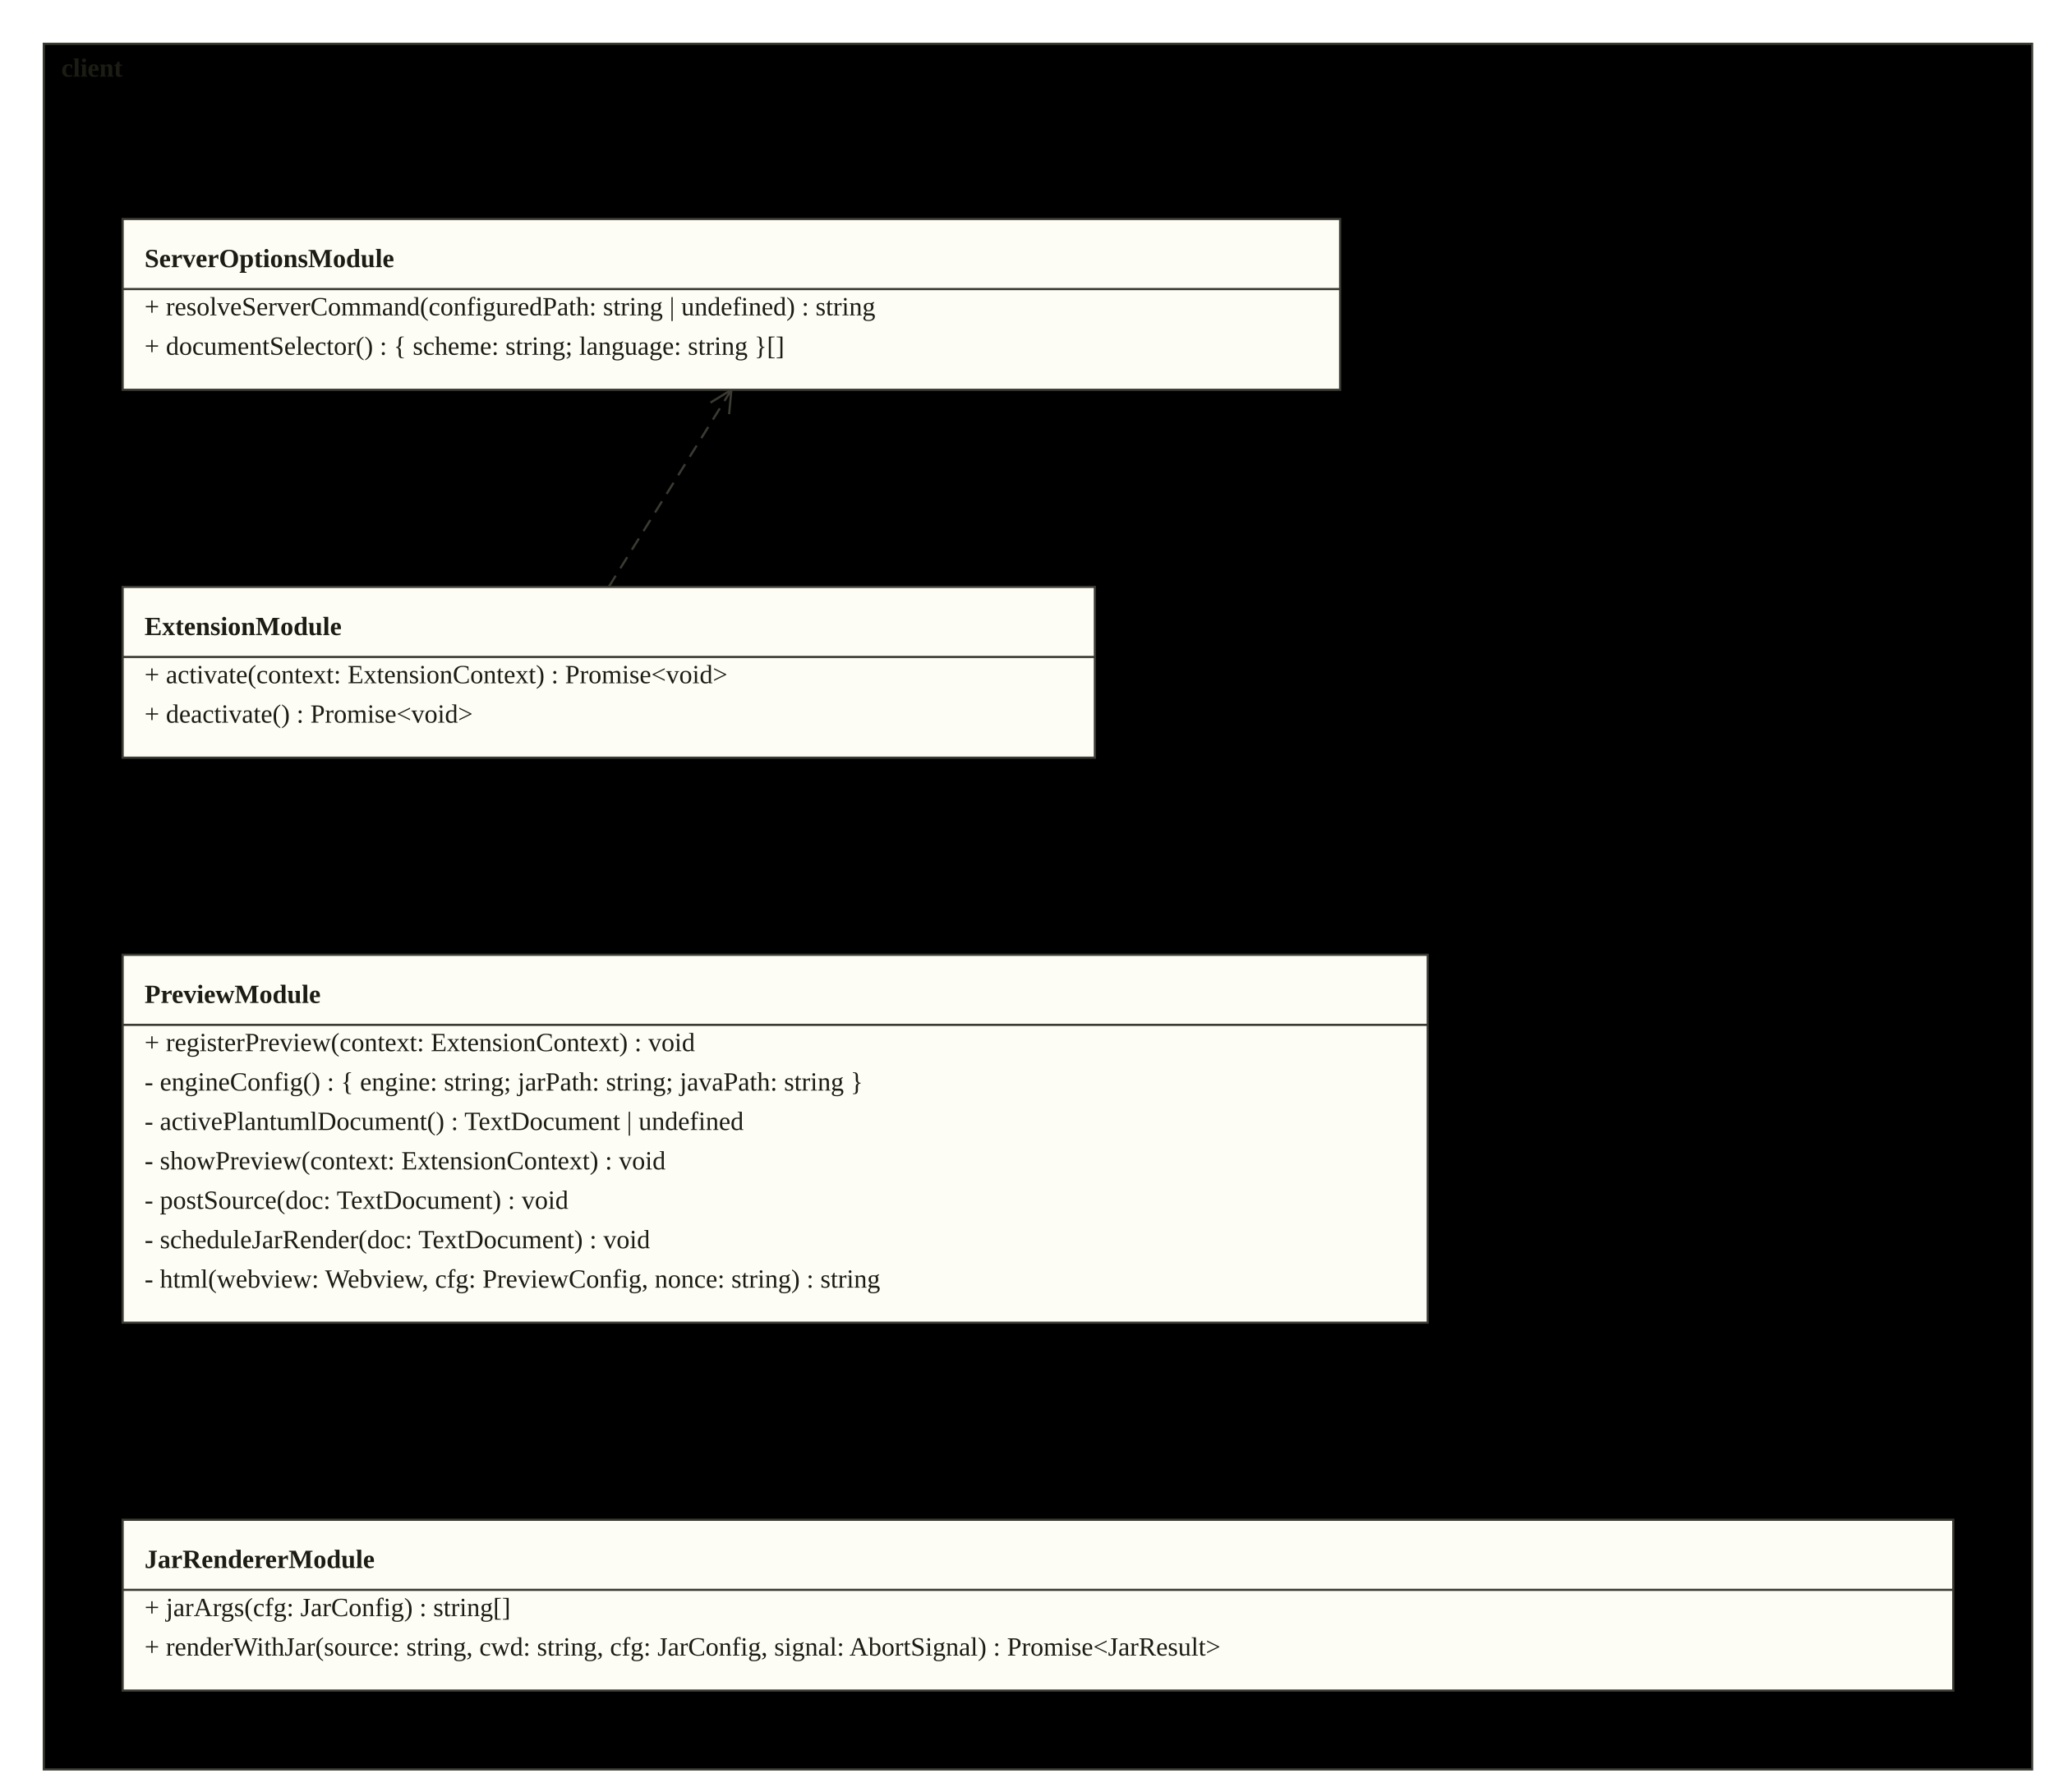
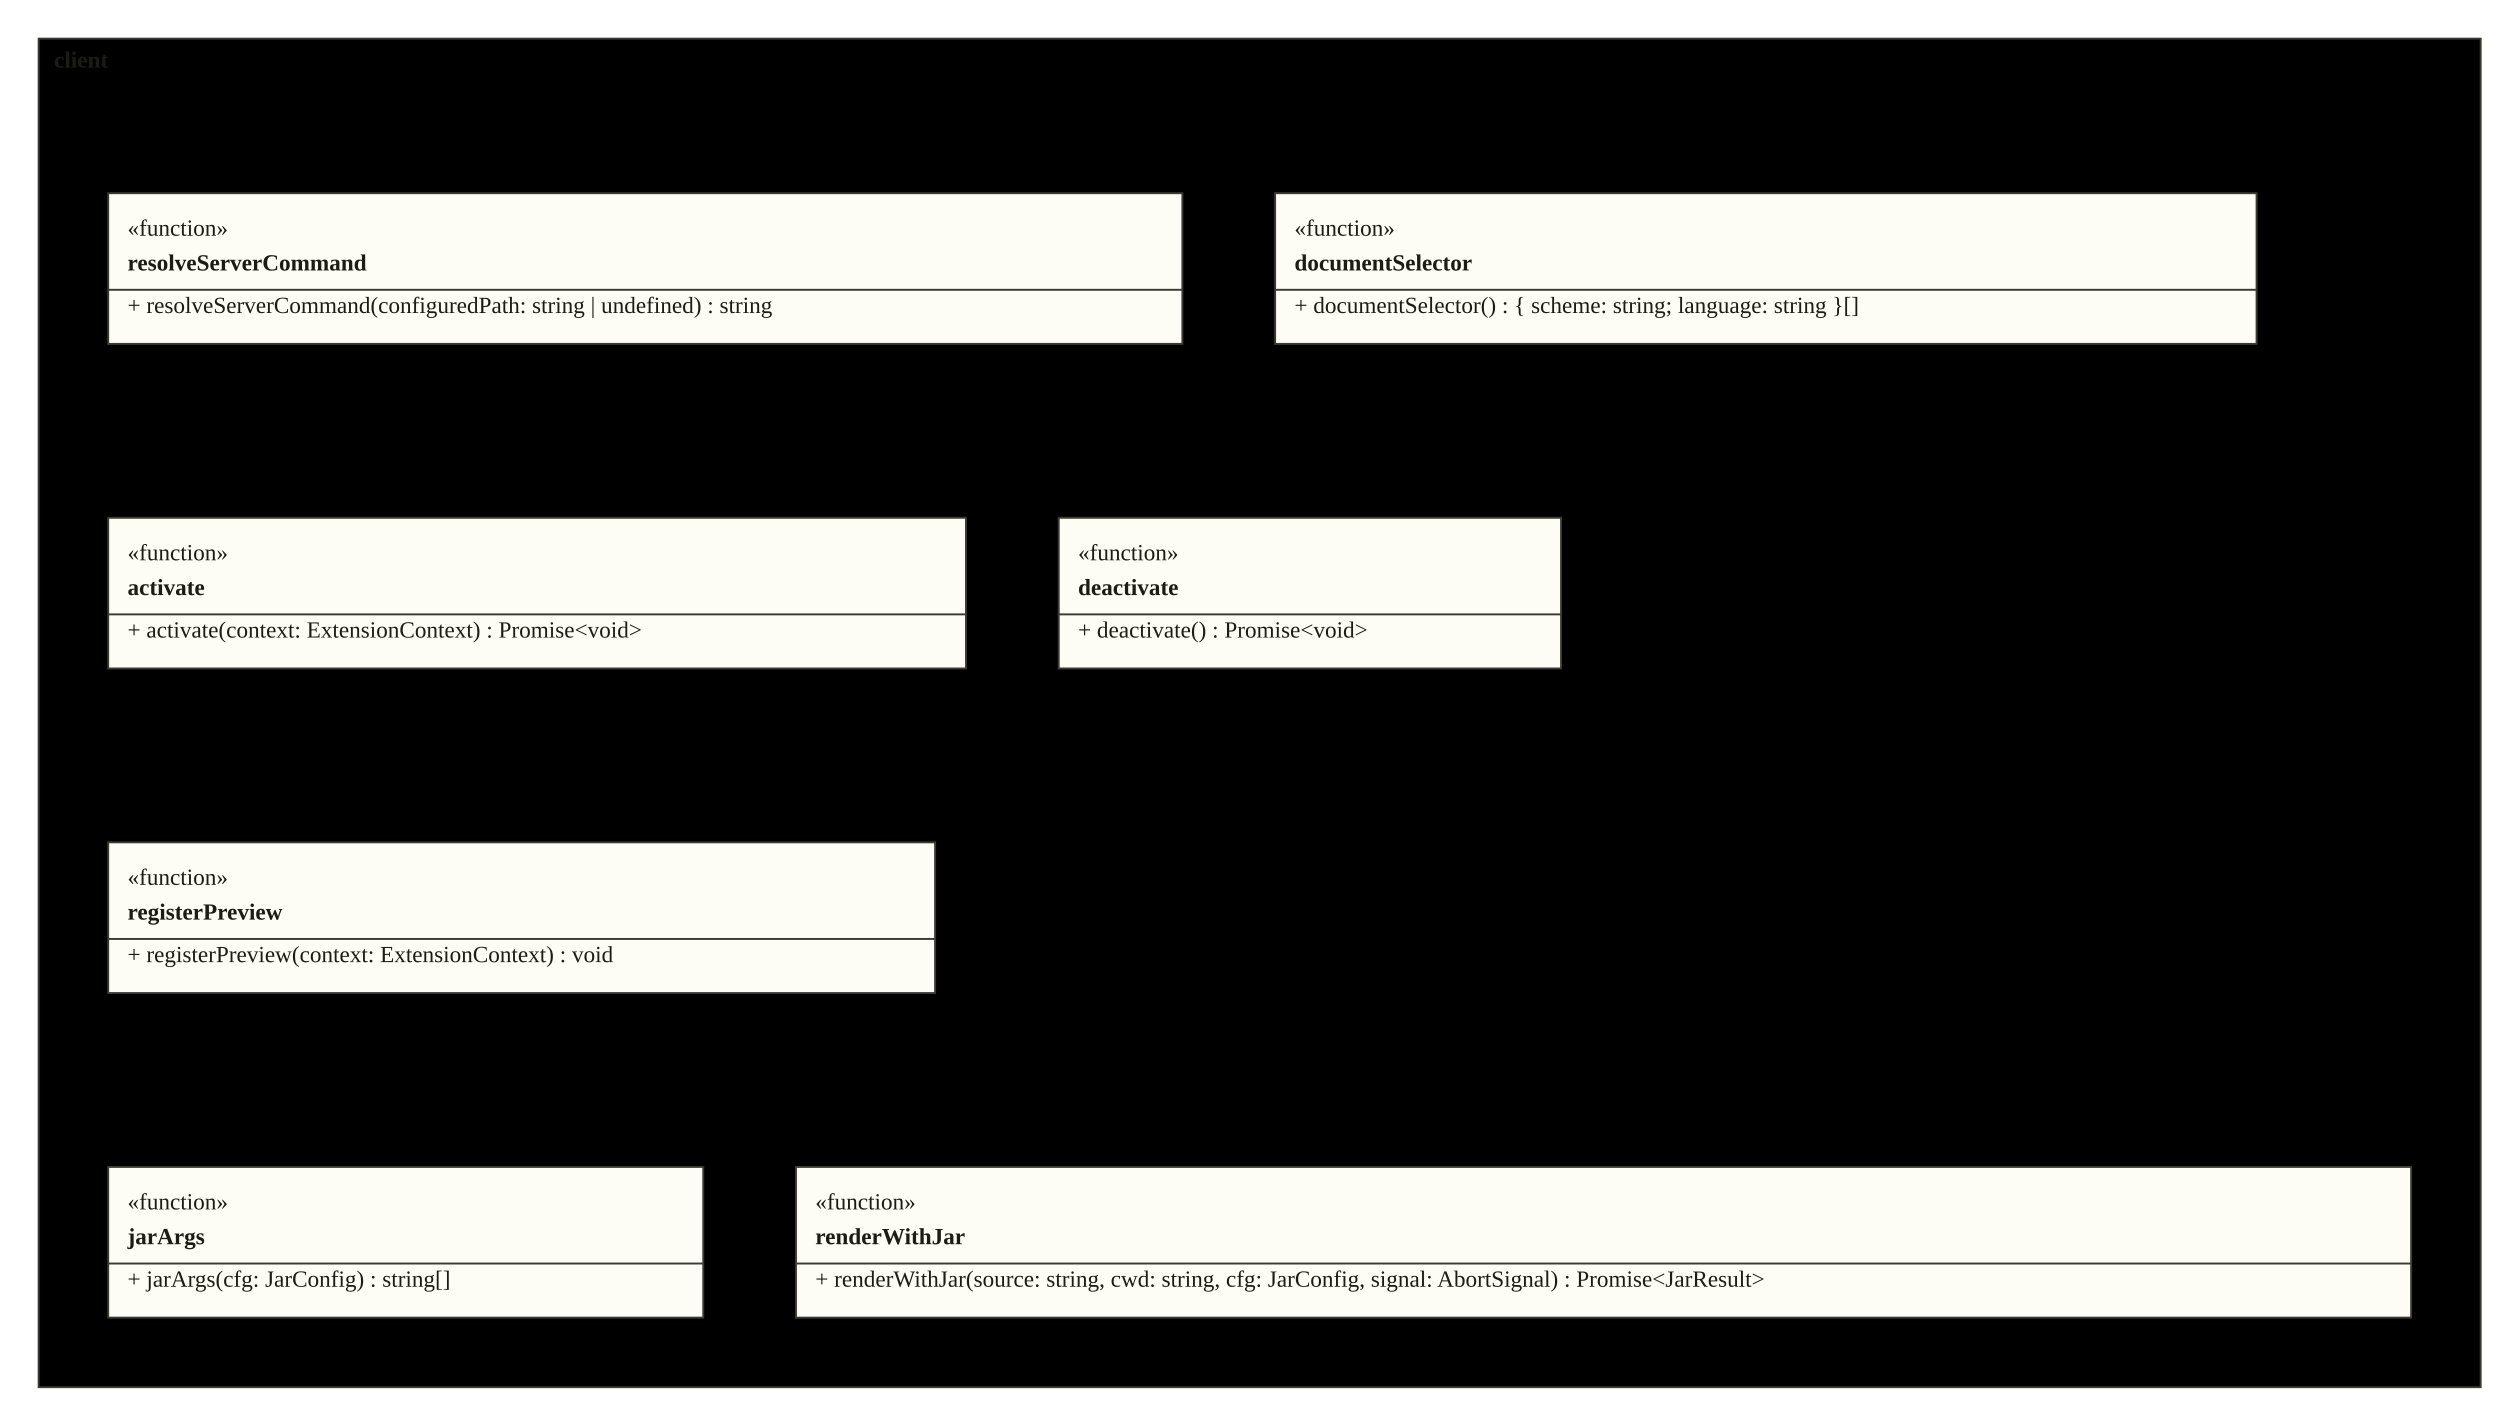
- <svg xmlns="http://www.w3.org/2000/svg" viewBox="-10 -10 938 818" width="938" height="818" class="pr-diagram" role="img">
+ <svg xmlns="http://www.w3.org/2000/svg" viewBox="-10 -10 1294 728" width="1294" height="728" class="pr-diagram" role="img">
  <style>
  :root { color-scheme: light dark; }
  .pr-diagram { font-family: var(--pr-font, ui-monospace, monospace); font-size: 12px; }
  .pr-box rect { fill: var(--pr-box-fill, #fdfdf6); stroke: var(--pr-stroke, #3b3b33); }
  .pr-container &gt; rect { fill: var(--pr-container-fill, none); stroke: var(--pr-stroke, #3b3b33); stroke-dasharray: none; }
  .pr-note rect { fill: var(--pr-note-fill, #fbf6d9); stroke: var(--pr-stroke, #3b3b33); }
  text { fill: var(--pr-text, #1c1c14); }
  .pr-header { font-weight: 600; }
  .pr-abstract .pr-header { font-style: italic; }
  .pr-sep { stroke: var(--pr-stroke, #3b3b33); }
  .pr-edge { stroke: var(--pr-stroke, #3b3b33); fill: none; }
  .pr-edge-realization, .pr-edge-dependency, .pr-edge-attachment { stroke-dasharray: 6 4; }
</style>
  <defs>
    <marker id="pr-tri" viewBox="0 0 14 12" refX="13" refY="6" markerWidth="14" markerHeight="12" orient="auto">
      <path d="M1,1 L13,6 L1,11 Z" fill="var(--pr-box-fill, #fdfdf6)" stroke="var(--pr-stroke, #3b3b33)" />
    </marker>
    <marker id="pr-diamond-filled" viewBox="0 0 16 10" refX="15" refY="5" markerWidth="16" markerHeight="10" orient="auto">
      <path d="M1,5 L8,1 L15,5 L8,9 Z" fill="var(--pr-stroke, #3b3b33)" />
    </marker>
    <marker id="pr-diamond" viewBox="0 0 16 10" refX="15" refY="5" markerWidth="16" markerHeight="10" orient="auto">
      <path d="M1,5 L8,1 L15,5 L8,9 Z" fill="var(--pr-box-fill, #fdfdf6)" stroke="var(--pr-stroke, #3b3b33)" />
    </marker>
    <marker id="pr-arrow" viewBox="0 0 12 12" refX="11" refY="6" markerWidth="12" markerHeight="12" orient="auto">
      <path d="M1,1 L11,6 L1,11" fill="none" stroke="var(--pr-stroke, #3b3b33)" />
    </marker>
  </defs>
  <g id="client.serverOptions" class="pr-container pr-classifier-namespace">
-     <rect x="28" y="50" width="592" height="136" />
+     <rect x="28" y="50" width="1148" height="136" />
    <text class="pr-header" x="36" y="65">serverOptions</text>
  </g>
  <g id="client.extension" class="pr-container pr-classifier-namespace">
-     <rect x="28" y="218" width="480" height="136" />
+     <rect x="28" y="218" width="788" height="136" />
    <text class="pr-header" x="36" y="233">extension</text>
  </g>
  <g id="client.preview" class="pr-container pr-classifier-namespace">
-     <rect x="28" y="386" width="632" height="226" />
+     <rect x="28" y="386" width="464" height="136" />
    <text class="pr-header" x="36" y="401">preview</text>
  </g>
  <g id="client.jarRenderer" class="pr-container pr-classifier-namespace">
-     <rect x="28" y="644" width="872" height="136" />
-     <text class="pr-header" x="36" y="659">jarRenderer</text>
+     <rect x="28" y="554" width="1228" height="136" />
+     <text class="pr-header" x="36" y="569">jarRenderer</text>
  </g>
  <g id="client" class="pr-container pr-classifier-namespace">
-     <rect x="10" y="10" width="908" height="788" />
+     <rect x="10" y="10" width="1264" height="698" />
    <text class="pr-header" x="18" y="25">client</text>
  </g>
-   <path class="pr-edge pr-edge-dependency" data-from="client.extension.ExtensionModule" data-to="client.serverOptions.ServerOptionsModule" d="M268,258 L324,168" marker-end="url(#pr-arrow)" />
-   <g id="client.serverOptions.ServerOptionsModule" class="pr-box pr-classifier-class">
+   <g id="client.serverOptions.resolveServerCommand" class="pr-box pr-classifier-class">
    <rect x="46" y="90" width="556" height="78" />
-     <text class="pr-header" x="56" y="112">ServerOptionsModule</text>
-     <line class="pr-sep" x1="46" y1="122" x2="602" y2="122" />
-     <text x="56" y="134">+ resolveServerCommand(configuredPath: string | undefined) : string</text>
-     <text x="56" y="152">+ documentSelector() : { scheme: string; language: string }[]</text>
+     <text x="56" y="112">«function»</text>
+     <text class="pr-header" x="56" y="130">resolveServerCommand</text>
+     <line class="pr-sep" x1="46" y1="140" x2="602" y2="140" />
+     <text x="56" y="152">+ resolveServerCommand(configuredPath: string | undefined) : string</text>
  </g>
-   <g id="client.extension.ExtensionModule" class="pr-box pr-classifier-class">
+   <g id="client.serverOptions.documentSelector" class="pr-box pr-classifier-class">
+     <rect x="650" y="90" width="508" height="78" />
+     <text x="660" y="112">«function»</text>
+     <text class="pr-header" x="660" y="130">documentSelector</text>
+     <line class="pr-sep" x1="650" y1="140" x2="1158" y2="140" />
+     <text x="660" y="152">+ documentSelector() : { scheme: string; language: string }[]</text>
+   </g>
+   <g id="client.extension.activate" class="pr-box pr-classifier-class">
    <rect x="46" y="258" width="444" height="78" />
-     <text class="pr-header" x="56" y="280">ExtensionModule</text>
-     <line class="pr-sep" x1="46" y1="290" x2="490" y2="290" />
-     <text x="56" y="302">+ activate(context: ExtensionContext) : Promise&lt;void&gt;</text>
-     <text x="56" y="320">+ deactivate() : Promise&lt;void&gt;</text>
+     <text x="56" y="280">«function»</text>
+     <text class="pr-header" x="56" y="298">activate</text>
+     <line class="pr-sep" x1="46" y1="308" x2="490" y2="308" />
+     <text x="56" y="320">+ activate(context: ExtensionContext) : Promise&lt;void&gt;</text>
  </g>
-   <g id="client.preview.PreviewModule" class="pr-box pr-classifier-class">
-     <rect x="46" y="426" width="596" height="168" />
-     <text class="pr-header" x="56" y="448">PreviewModule</text>
-     <line class="pr-sep" x1="46" y1="458" x2="642" y2="458" />
-     <text x="56" y="470">+ registerPreview(context: ExtensionContext) : void</text>
-     <text x="56" y="488">- engineConfig() : { engine: string; jarPath: string; javaPath: string }</text>
-     <text x="56" y="506">- activePlantumlDocument() : TextDocument | undefined</text>
-     <text x="56" y="524">- showPreview(context: ExtensionContext) : void</text>
-     <text x="56" y="542">- postSource(doc: TextDocument) : void</text>
-     <text x="56" y="560">- scheduleJarRender(doc: TextDocument) : void</text>
-     <text x="56" y="578">- html(webview: Webview, cfg: PreviewConfig, nonce: string) : string</text>
+   <g id="client.extension.deactivate" class="pr-box pr-classifier-class">
+     <rect x="538" y="258" width="260" height="78" />
+     <text x="548" y="280">«function»</text>
+     <text class="pr-header" x="548" y="298">deactivate</text>
+     <line class="pr-sep" x1="538" y1="308" x2="798" y2="308" />
+     <text x="548" y="320">+ deactivate() : Promise&lt;void&gt;</text>
  </g>
-   <g id="client.jarRenderer.JarRendererModule" class="pr-box pr-classifier-class">
-     <rect x="46" y="684" width="836" height="78" />
-     <text class="pr-header" x="56" y="706">JarRendererModule</text>
-     <line class="pr-sep" x1="46" y1="716" x2="882" y2="716" />
-     <text x="56" y="728">+ jarArgs(cfg: JarConfig) : string[]</text>
-     <text x="56" y="746">+ renderWithJar(source: string, cwd: string, cfg: JarConfig, signal: AbortSignal) : Promise&lt;JarResult&gt;</text>
+   <g id="client.preview.registerPreview" class="pr-box pr-classifier-class">
+     <rect x="46" y="426" width="428" height="78" />
+     <text x="56" y="448">«function»</text>
+     <text class="pr-header" x="56" y="466">registerPreview</text>
+     <line class="pr-sep" x1="46" y1="476" x2="474" y2="476" />
+     <text x="56" y="488">+ registerPreview(context: ExtensionContext) : void</text>
+   </g>
+   <g id="client.jarRenderer.jarArgs" class="pr-box pr-classifier-class">
+     <rect x="46" y="594" width="308" height="78" />
+     <text x="56" y="616">«function»</text>
+     <text class="pr-header" x="56" y="634">jarArgs</text>
+     <line class="pr-sep" x1="46" y1="644" x2="354" y2="644" />
+     <text x="56" y="656">+ jarArgs(cfg: JarConfig) : string[]</text>
+   </g>
+   <g id="client.jarRenderer.renderWithJar" class="pr-box pr-classifier-class">
+     <rect x="402" y="594" width="836" height="78" />
+     <text x="412" y="616">«function»</text>
+     <text class="pr-header" x="412" y="634">renderWithJar</text>
+     <line class="pr-sep" x1="402" y1="644" x2="1238" y2="644" />
+     <text x="412" y="656">+ renderWithJar(source: string, cwd: string, cfg: JarConfig, signal: AbortSignal) : Promise&lt;JarResult&gt;</text>
  </g>
</svg>
